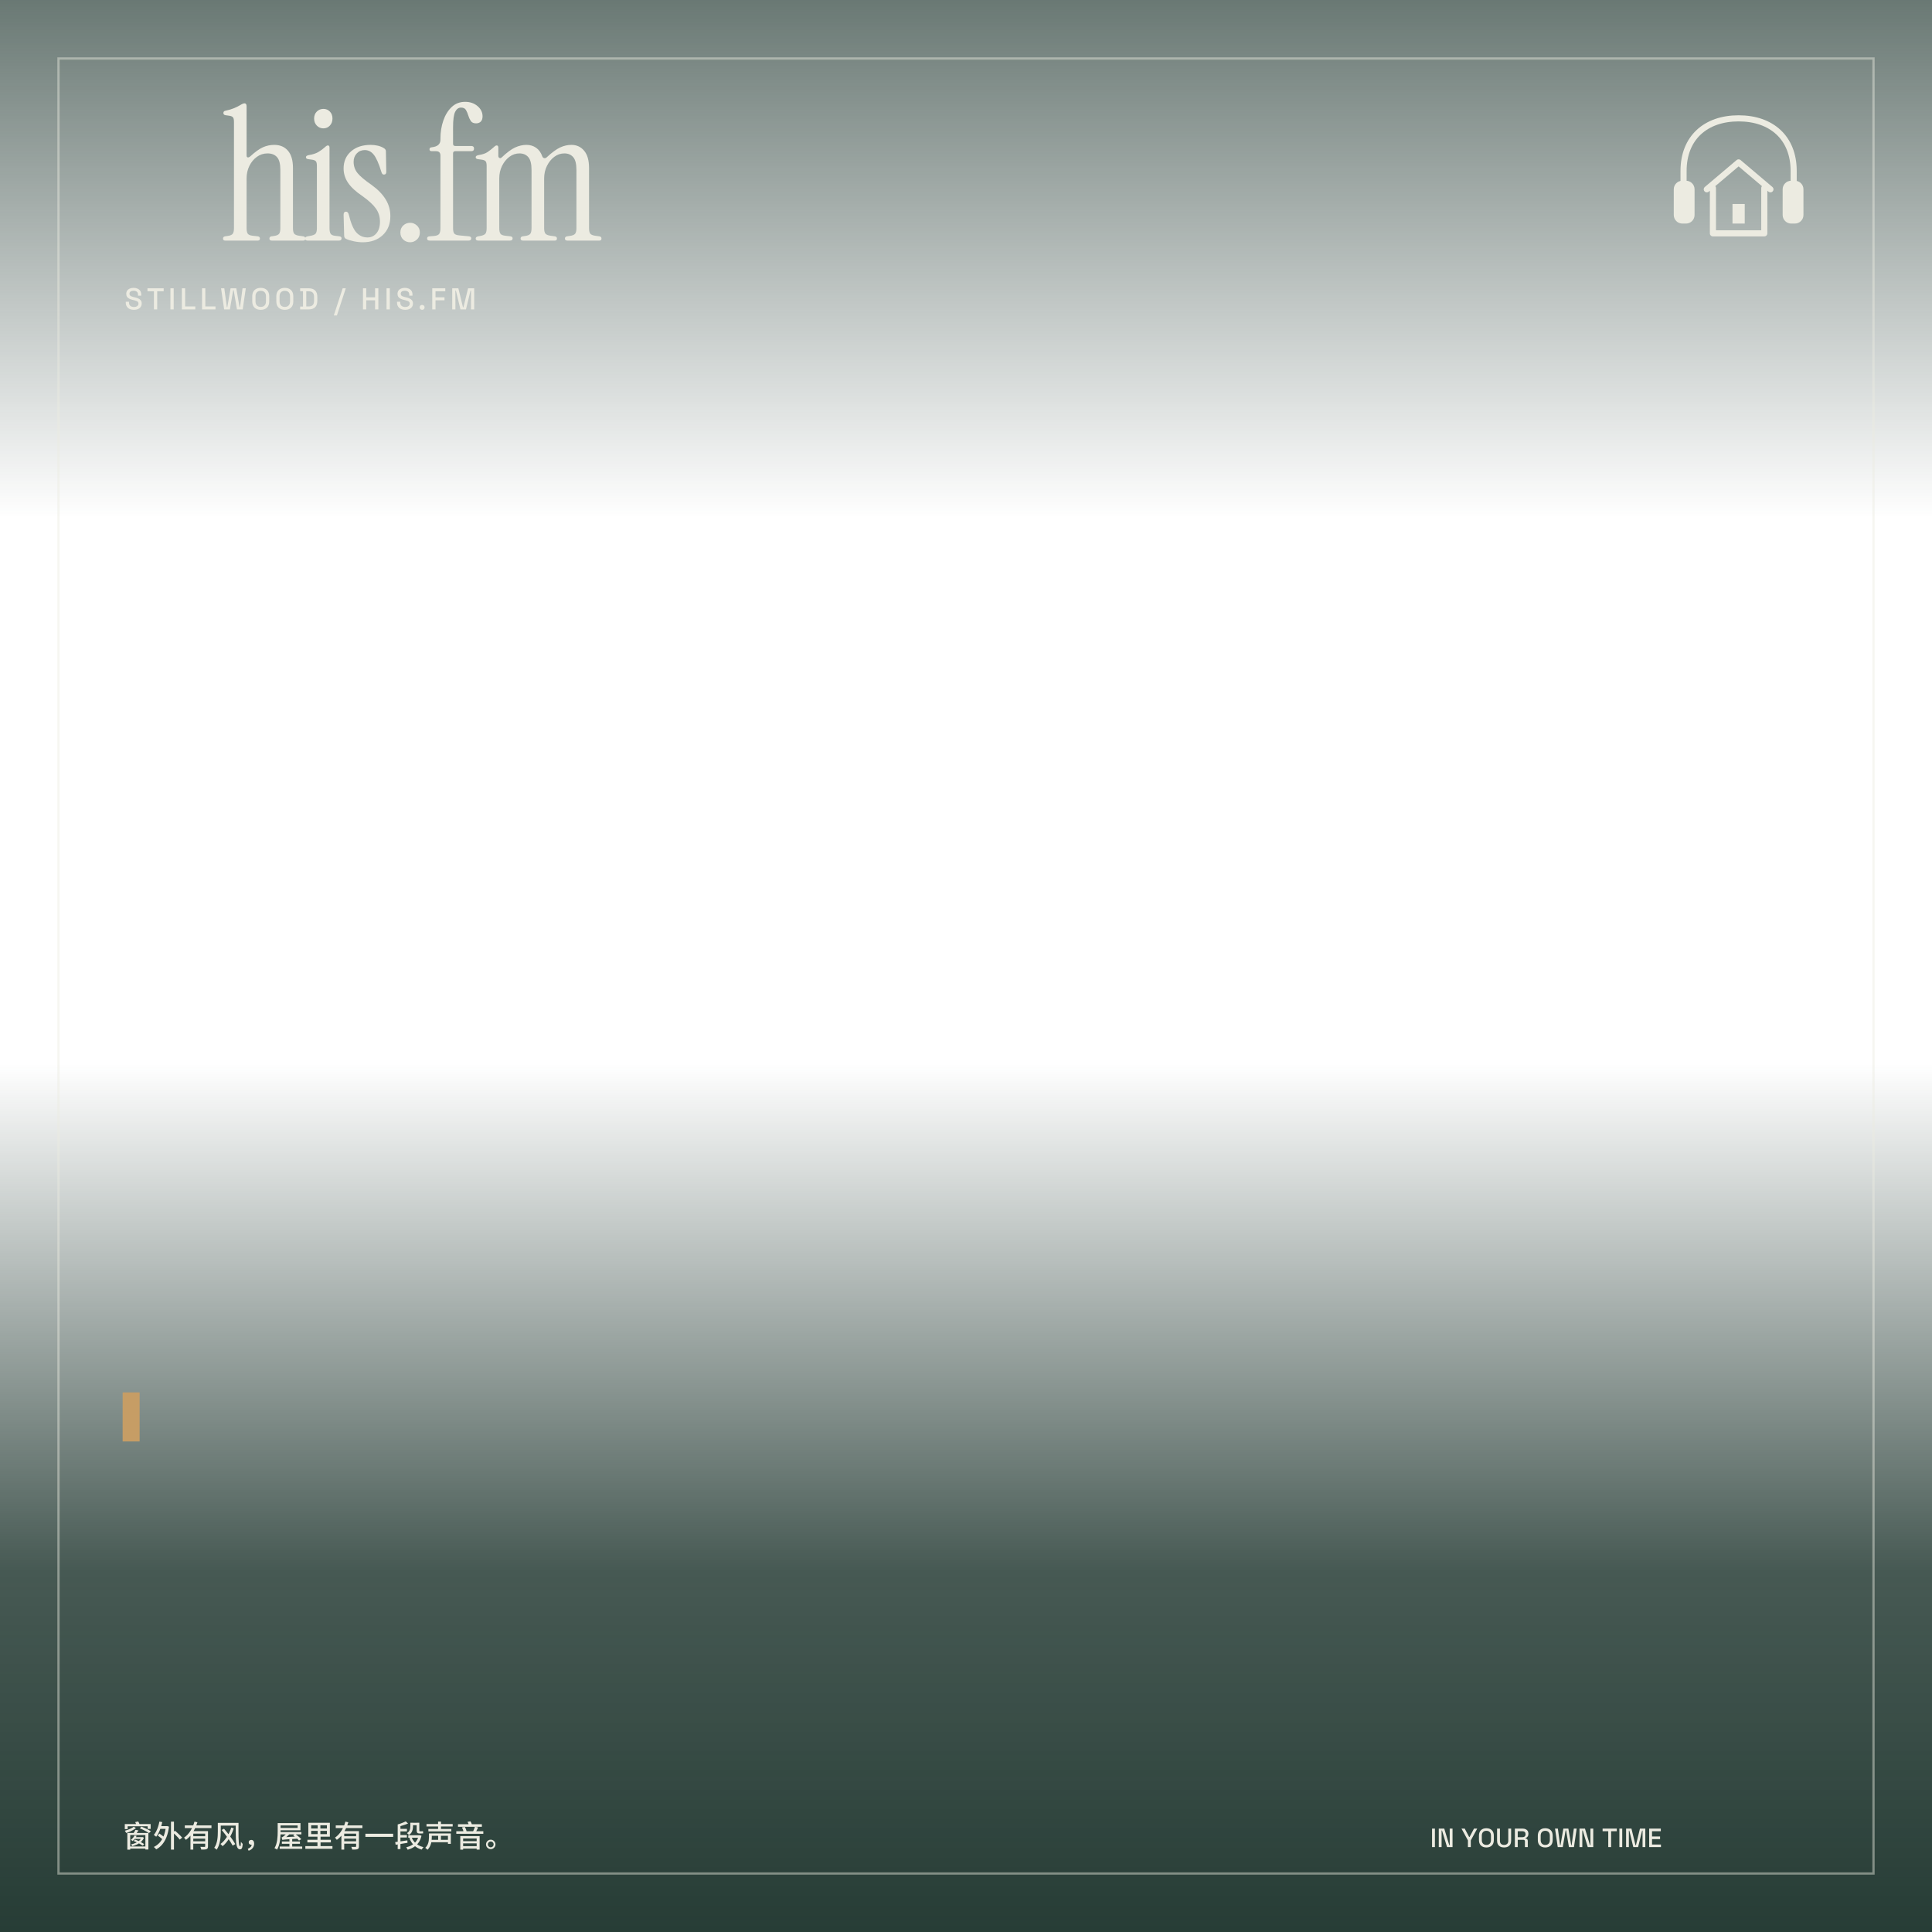
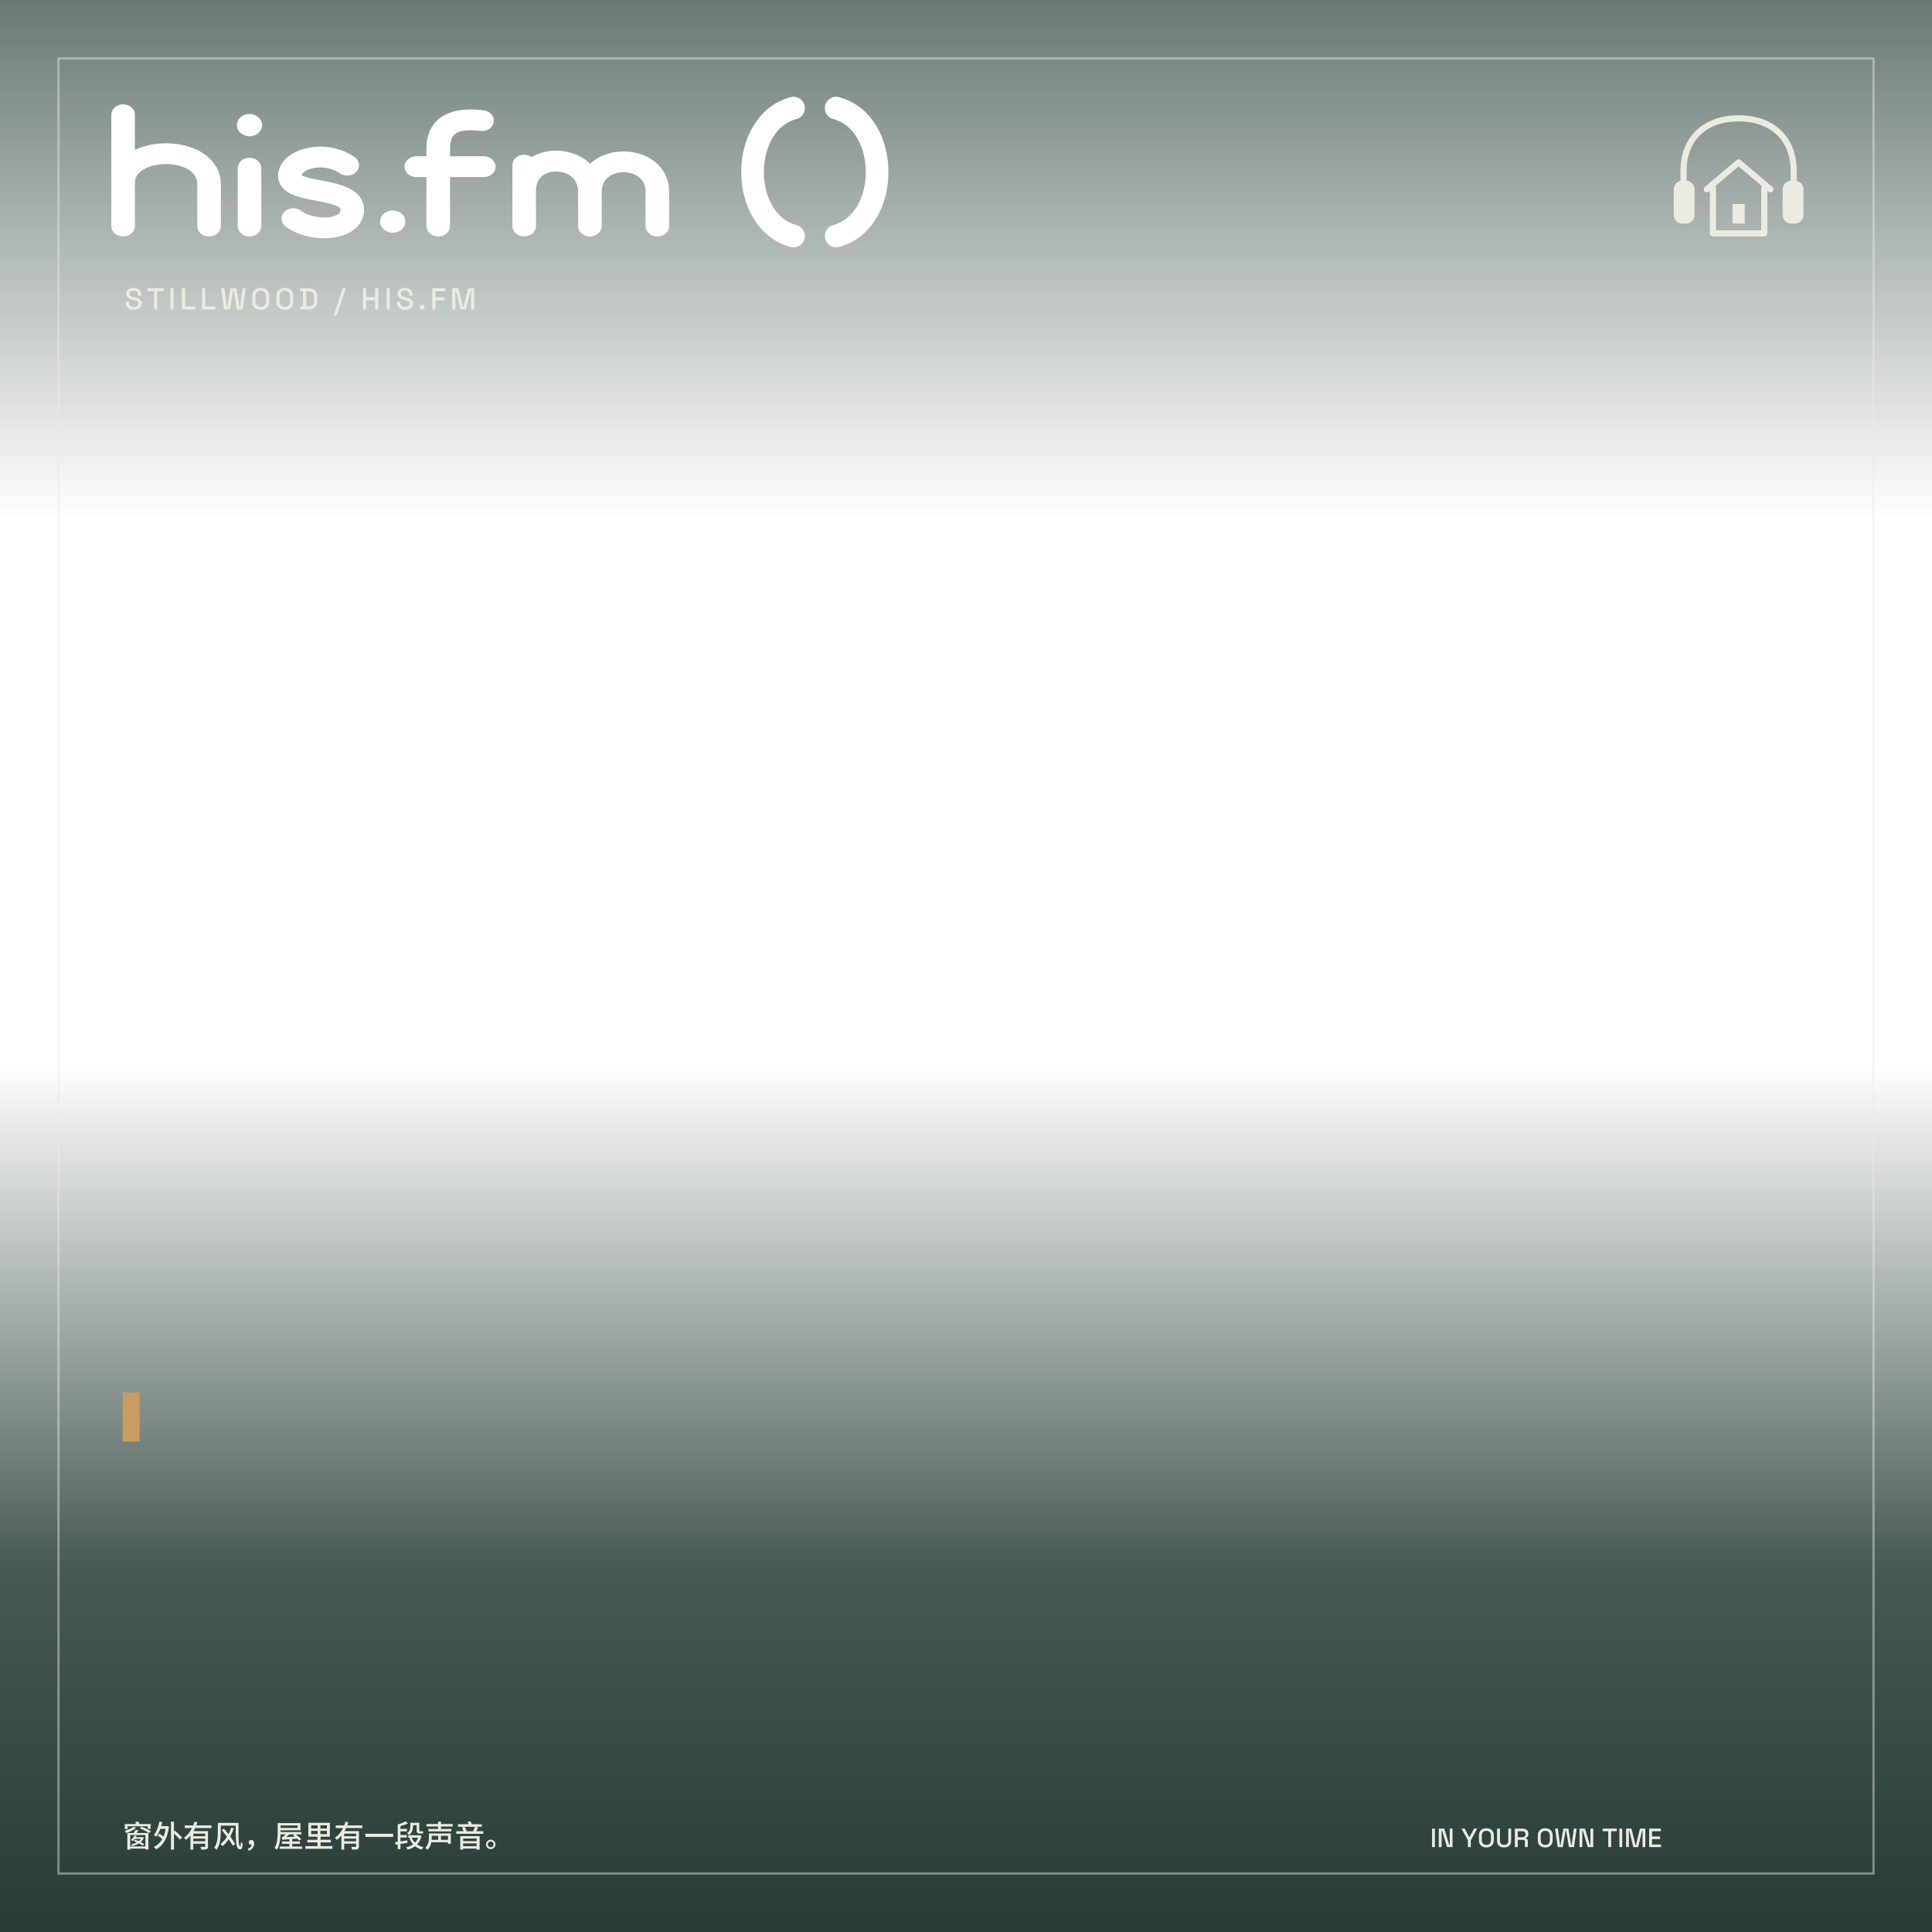
<svg xmlns="http://www.w3.org/2000/svg" width="1600" height="1600" viewBox="0 0 1024 1024" role="img" aria-label="his.fm cover frame">
  <defs>
    <linearGradient id="forest-shade" x1="0" y1="0" x2="0" y2="1">
      <stop stop-color="#263C35" stop-opacity=".7" />
      <stop offset=".27" stop-color="#263C35" stop-opacity="0" />
      <stop offset=".55" stop-color="#263C35" stop-opacity="0" />
      <stop offset=".81" stop-color="#263C35" stop-opacity=".85" />
      <stop offset="1" stop-color="#263C35" />
    </linearGradient>
  </defs>
  <rect width="1024" height="1024" fill="url(#forest-shade)" />
  <rect x="31" y="31" width="962" height="962" fill="none" stroke="#ECEBE1" stroke-opacity=".45" stroke-width="1.2" />
-   <g transform="translate(59 46) scale(0.5316667)">
-     <path fill="#ECEBE1" transform="matrix(0.1849406 0 0 -0.1849406 108.5865 153.3355)" d="M27 0Q15 0 15 11Q15 21 26 23L40 25Q61 28 67.5 37.0Q74 46 74 67V640Q74 658 68.5 664.5Q63 671 49 673L28 676Q17 678 17 688Q17 698 28 700Q56 706 75.0 714.0Q94 722 107 730Q123 740 131 740Q142 740 142 724V459Q142 450 148.0 448.5Q154 447 163 455Q201 490 230.0 503.0Q259 516 291 516Q338 516 365.0 484.5Q392 453 392 392V67Q392 46 398.5 37.5Q405 29 426 26L448 23Q459 21 459 11Q459 0 447 0H279Q265 0 265 11Q265 21 276 23L290 25Q311 28 317.5 37.0Q324 46 324 67V381Q324 430 306.0 450.0Q288 470 255 470Q223 470 197.5 451.5Q172 433 157.0 402.5Q142 372 142 335V67Q142 46 148.5 37.0Q155 28 176 26L203 23Q214 21 214 11Q214 0 202 0ZM556.0 605Q535.0 605 520.5 620.0Q506.0 635 506.0 658Q506.0 681 520.5 695.5Q535.0 710 556.0 710Q577.0 710 591.0 695.5Q605.0 681 605.0 658Q605.0 635 591.0 620.0Q577.0 605 556.0 605ZM472.0 0Q457.0 0 457.0 11Q457.0 20 470.0 23L482.0 25Q507.0 29 514.0 37.5Q521.0 46 521.0 67V403Q521.0 421 515.5 427.5Q510.0 434 496.0 436L475.0 439Q462.0 440 462.0 450Q462.0 458 478.0 461Q509.0 466 528.0 477.0Q547.0 488 565.0 504Q574.0 513 580.0 513Q589.0 513 589.0 501V67Q589.0 46 595.0 37.0Q601.0 28 618.0 26L643.0 23Q654.0 21 654.0 12Q654.0 0 639.0 0ZM768.0 -9Q745.0 -9 719.0 -3.5Q693.0 2 677.0 10Q668.0 15 668.0 27L665.0 139Q665.0 156 678.0 156Q689.0 156 693.0 140Q710.0 69 734.5 43.0Q759.0 17 794.0 17Q823.0 17 842.0 39.5Q861.0 62 861.0 102Q861.0 142 839.0 173.0Q817.0 204 765.0 241Q713.0 276 689.0 311.5Q665.0 347 665.0 389Q665.0 446 705.0 481.0Q745.0 516 811.0 516Q831.0 516 850.0 511.5Q869.0 507 884.0 497Q893.0 491 893.0 481L895.0 371Q895.0 356 883.0 356Q876.0 356 873.0 360.5Q870.0 365 868.0 372Q848.0 437 828.0 462.5Q808.0 488 779.0 488Q753.0 488 736.0 470.0Q719.0 452 719.0 425Q719.0 390 740.0 364.0Q761.0 338 816.0 300Q866.0 264 891.5 222.5Q917.0 181 917.0 132Q917.0 68 876.0 29.5Q835.0 -9 768.0 -9ZM1024.0 -9Q1002.0 -9 986.5 5.5Q971.0 20 971.0 44Q971.0 67 986.5 81.5Q1002.0 96 1024.0 96Q1044.0 96 1060.0 81.5Q1076.0 67 1076.0 44Q1076.0 20 1060.0 5.5Q1044.0 -9 1024.0 -9ZM1187.0 67V458Q1187.0 482 1163.0 482H1140.0Q1128.0 482 1128.0 492Q1128.0 502 1140.0 503Q1187.0 508 1187.0 544V550Q1187.0 602 1202.5 647.0Q1218.0 692 1247.5 720.0Q1277.0 748 1320.0 748Q1360.0 748 1387.0 725.0Q1414.0 702 1414.0 670Q1414.0 651 1404.5 641.5Q1395.0 632 1379.0 632Q1359.0 632 1350.5 645.0Q1342.0 658 1337.0 674.5Q1332.0 691 1324.5 704.0Q1317.0 717 1298.0 717Q1278.0 717 1266.5 694.5Q1255.0 672 1255.0 610V522Q1255.0 510 1267.0 510H1353.0Q1368.0 510 1368.0 496Q1368.0 482 1353.0 482H1267.0Q1255.0 482 1255.0 470V67Q1255.0 46 1261.5 38.0Q1268.0 30 1289.0 28L1342.0 23Q1353.0 21 1353.0 12Q1353.0 0 1338.0 0H1130.0Q1115.0 0 1115.0 11Q1115.0 22 1128.0 23L1153.0 25Q1174.0 27 1180.5 36.5Q1187.0 46 1187.0 67ZM1392.0 0Q1377.0 0 1377.0 11Q1377.0 20 1390.0 23L1402.0 25Q1423.0 29 1429.5 37.5Q1436.0 46 1436.0 67V403Q1436.0 421 1430.5 427.5Q1425.0 434 1411.0 436L1390.0 439Q1377.0 440 1377.0 450Q1377.0 458 1393.0 461Q1424.0 466 1440.5 477.0Q1457.0 488 1475.0 504Q1484.0 513 1490.0 513Q1499.0 513 1499.0 501V456Q1499.0 449 1505.0 445.5Q1511.0 442 1518.0 449Q1559.0 488 1589.5 502.0Q1620.0 516 1651.0 516Q1680.0 516 1702.5 500.5Q1725.0 485 1736.0 454Q1739.0 446 1746.5 444.5Q1754.0 443 1761.0 450Q1802.0 488 1832.0 502.0Q1862.0 516 1893.0 516Q1935.0 516 1961.5 484.5Q1988.0 453 1988.0 392V67Q1988.0 46 1994.5 37.5Q2001.0 29 2022.0 26L2044.0 23Q2055.0 21 2055.0 11Q2055.0 0 2043.0 0H1872.0Q1858.0 0 1858.0 11Q1858.0 21 1869.0 23L1883.0 25Q1906.0 28 1913.0 37.0Q1920.0 46 1920.0 67V381Q1920.0 430 1902.5 450.0Q1885.0 470 1855.0 470Q1825.0 470 1800.5 451.5Q1776.0 433 1761.0 402.5Q1746.0 372 1746.0 335V67Q1746.0 46 1753.0 37.5Q1760.0 29 1782.0 26L1804.0 23Q1815.0 21 1815.0 11Q1815.0 0 1803.0 0H1633.0Q1619.0 0 1619.0 11Q1619.0 21 1630.0 23L1644.0 25Q1665.0 28 1671.5 37.0Q1678.0 46 1678.0 67V381Q1678.0 430 1660.5 450.0Q1643.0 470 1613.0 470Q1583.0 470 1558.5 451.5Q1534.0 433 1519.0 402.5Q1504.0 372 1504.0 335V67Q1504.0 46 1510.5 37.0Q1517.0 28 1538.0 26L1565.0 23Q1576.0 21 1576.0 12Q1576.0 0 1561.0 0Z" />
+   <g data-cover-lockup="canonical" color="#ffffff" transform="translate(45.68707 46) scale(0.5316667)">
+     <g fill="none" stroke="currentColor" stroke-width="14" stroke-linecap="round" stroke-linejoin="round" transform="translate(20 16) scale(1.68 1.48)">
+       <path d="M10 8V83M10 54C10 28 61 27 61 55V83M85 44V83M143 42C129 31 108 38 109 50C110 62 146 56 146 72C146 86 123 88 111 78M197 83V31C197 13 209 10 223 12M184 43H224M248 83V42M248 59C248 32 287 33 287 60V83M287 60C287 33 327 33 327 60V83" />
+       <circle fill="currentColor" stroke="none" cx="85" cy="15" r="7.5" />
+       <circle fill="currentColor" stroke="none" cx="170" cy="80" r="7.5" />
+     </g>
+     <g transform="translate(641.3793 0) scale(1.328125)">
+       <g fill="none" stroke="currentColor" stroke-width="17" stroke-linecap="round">
+         <path d="M48 16C7 27 7 101 48 112M80 16C121 27 121 101 80 112" />
+       </g>
+     </g>
  </g>
  <g transform="translate(880 53) scale(0.6484375)">
    <g fill="none" stroke="#ECEBE1" stroke-width="5" stroke-linecap="round" stroke-linejoin="round">
      <path d="M19 81V58C19 31 37 15 64 15C91 15 109 31 109 58V81M38 73L64 51L90 73M43 72V109H85V72" />
    </g>
    <g fill="#ECEBE1">
      <rect x="11" y="66" width="17" height="35" rx="7" />
      <rect x="100" y="66" width="17" height="35" rx="7" />
      <rect x="59" y="85" width="10" height="16" />
    </g>
  </g>
  <path fill="#ECEBE1" d="M70.978 164.224Q69.715 164.224 68.74 163.774Q67.765 163.324 67.21 162.457Q66.656 161.59 66.656 160.33V159.932H68.366V160.33Q68.366 161.528 69.083 162.116Q69.799 162.704 70.978 162.704Q72.172 162.704 72.784 162.196Q73.395 161.689 73.395 160.899Q73.395 160.362 73.109 160.032Q72.822 159.702 72.29 159.496Q71.758 159.29 71.022 159.118L70.424 158.977Q69.356 158.726 68.568 158.346Q67.781 157.965 67.349 157.344Q66.918 156.724 66.918 155.739Q66.918 154.754 67.4 154.046Q67.882 153.338 68.751 152.957Q69.619 152.576 70.786 152.576Q71.952 152.576 72.871 152.976Q73.79 153.375 74.321 154.161Q74.851 154.946 74.851 156.129V156.704H73.141V156.129Q73.141 155.405 72.845 154.96Q72.55 154.514 72.018 154.305Q71.487 154.096 70.786 154.096Q69.753 154.096 69.19 154.518Q68.628 154.939 68.628 155.698Q68.628 156.203 68.878 156.53Q69.127 156.858 69.607 157.066Q70.086 157.275 70.792 157.436L71.39 157.578Q72.478 157.817 73.312 158.197Q74.147 158.578 74.626 159.214Q75.106 159.85 75.106 160.858Q75.106 161.865 74.597 162.621Q74.088 163.378 73.161 163.801Q72.234 164.224 70.978 164.224ZM81.59 164.0V154.373H78.158V152.8H86.754V154.373H83.322V164.0ZM90.328 164.0V152.8H92.059V164.0ZM96.395 164.0V152.8H98.126V162.427H103.515V164.0ZM107.095 164.0V152.8H108.826V162.427H114.215V164.0ZM118.809 164.0 117.163 152.8H118.89L120.224 162.83H120.478L122.206 152.8H125.238L126.965 162.83H127.219L128.554 152.8H130.28L128.634 164.0H125.597L123.849 153.824H123.594L121.846 164.0ZM138.196 164.224Q136.134 164.224 134.914 163.064Q133.694 161.904 133.694 159.716V157.084Q133.694 154.896 134.914 153.736Q136.134 152.576 138.196 152.576Q140.258 152.576 141.478 153.736Q142.698 154.896 142.698 157.084V159.716Q142.698 161.904 141.478 163.064Q140.258 164.224 138.196 164.224ZM138.196 162.672Q139.514 162.672 140.24 161.894Q140.966 161.117 140.966 159.769V157.031Q140.966 155.683 140.24 154.906Q139.514 154.128 138.196 154.128Q136.894 154.128 136.16 154.906Q135.426 155.683 135.426 157.031V159.769Q135.426 161.117 136.16 161.894Q136.894 162.672 138.196 162.672ZM150.956 164.224Q148.894 164.224 147.674 163.064Q146.454 161.904 146.454 159.716V157.084Q146.454 154.896 147.674 153.736Q148.894 152.576 150.956 152.576Q153.018 152.576 154.238 153.736Q155.458 154.896 155.458 157.084V159.716Q155.458 161.904 154.238 163.064Q153.018 164.224 150.956 164.224ZM150.956 162.672Q152.274 162.672 153 161.894Q153.726 161.117 153.726 159.769V157.031Q153.726 155.683 153 154.906Q152.274 154.128 150.956 154.128Q149.654 154.128 148.92 154.906Q148.186 155.683 148.186 157.031V159.769Q148.186 161.117 148.92 161.894Q149.654 162.672 150.956 162.672ZM159.083 164.0V162.469H160.6V154.331H159.083V152.8H163.568Q165.802 152.8 166.994 153.933Q168.187 155.066 168.187 157.355V159.45Q168.187 161.74 166.994 162.87Q165.802 164.0 163.568 164.0ZM162.331 162.427H163.589Q165.037 162.427 165.746 161.694Q166.456 160.96 166.456 159.509V157.297Q166.456 155.83 165.746 155.104Q165.037 154.378 163.589 154.378H162.331ZM176.923 167.2 181.627 152.8H183.279L178.575 167.2ZM192.378 164.0V152.8H194.11V157.598H198.807V152.8H200.538V164.0H198.807V159.17H194.11V164.0ZM204.874 164.0V152.8H206.606V164.0ZM214.751 164.224Q213.489 164.224 212.514 163.774Q211.538 163.324 210.984 162.457Q210.43 161.59 210.43 160.33V159.932H212.14V160.33Q212.14 161.528 212.856 162.116Q213.573 162.704 214.751 162.704Q215.946 162.704 216.557 162.196Q217.169 161.689 217.169 160.899Q217.169 160.362 216.882 160.032Q216.596 159.702 216.064 159.496Q215.532 159.29 214.795 159.118L214.198 158.977Q213.13 158.726 212.342 158.346Q211.554 157.965 211.123 157.344Q210.691 156.724 210.691 155.739Q210.691 154.754 211.174 154.046Q211.656 153.338 212.524 152.957Q213.393 152.576 214.559 152.576Q215.726 152.576 216.645 152.976Q217.564 153.375 218.094 154.161Q218.625 154.946 218.625 156.129V156.704H216.914V156.129Q216.914 155.405 216.619 154.96Q216.323 154.514 215.792 154.305Q215.261 154.096 214.559 154.096Q213.526 154.096 212.964 154.518Q212.402 154.939 212.402 155.698Q212.402 156.203 212.651 156.53Q212.901 156.858 213.38 157.066Q213.86 157.275 214.566 157.436L215.163 157.578Q216.251 157.817 217.086 158.197Q217.921 158.578 218.4 159.214Q218.879 159.85 218.879 160.858Q218.879 161.865 218.37 162.621Q217.862 163.378 216.935 163.801Q216.008 164.224 214.751 164.224ZM223.736 164.224Q223.174 164.224 222.799 163.856Q222.423 163.489 222.423 162.914Q222.423 162.34 222.799 161.975Q223.174 161.61 223.736 161.61Q224.297 161.61 224.667 161.977Q225.038 162.345 225.038 162.919Q225.038 163.494 224.667 163.859Q224.297 164.224 223.736 164.224ZM229.103 164.0V152.8H236.009V154.373H230.834V157.598H235.597V159.17H230.834V164.0ZM239.692 164.0V152.8H242.94L245.386 162.851H245.64L248.086 152.8H251.334V164.0H249.655V154.022H249.401L246.966 164.0H244.06L241.625 154.022H241.37V164.0Z" />
  <rect x="65" y="738" width="9" height="26" fill="#C69D65" />
  <path fill="#ECEBE1" d="M67.491 971.511H78.649V980.274H77.056V972.62H69.021V980.363H67.491ZM71.799 969.879 73.408 970.165Q73.018 970.754 72.596 971.293Q72.173 971.833 71.814 972.213L70.561 971.899Q70.895 971.468 71.241 970.898Q71.588 970.328 71.799 969.879ZM68.101 978.681H78.015V979.79H68.101ZM75.082 973.735H75.303L75.525 973.685L76.302 974.049Q75.767 975.278 74.802 976.16Q73.837 977.041 72.62 977.613Q71.403 978.185 70.068 978.521Q69.966 978.309 69.782 978.036Q69.598 977.764 69.428 977.586Q70.636 977.34 71.767 976.853Q72.898 976.366 73.773 975.629Q74.649 974.892 75.082 973.918ZM71.294 972.852 72.425 973.023Q72.073 973.786 71.547 974.499Q71.022 975.212 70.239 975.829Q70.087 975.641 69.836 975.43Q69.586 975.22 69.382 975.118Q70.079 974.619 70.56 974.015Q71.04 973.411 71.294 972.852ZM71.594 973.735H75.416V974.656H70.837ZM70.862 975.751 71.571 975.01Q72.396 975.312 73.309 975.723Q74.222 976.135 75.051 976.574Q75.88 977.013 76.42 977.41L75.652 978.244Q75.146 977.856 74.334 977.4Q73.522 976.944 72.609 976.507Q71.696 976.071 70.862 975.751ZM66.137 966.785H79.851V969.358H78.26V967.975H67.657V969.457H66.137ZM70.94 968.197 72.037 968.954Q71.323 969.498 70.463 969.989Q69.604 970.481 68.703 970.872Q67.803 971.263 66.927 971.517L66.168 970.33Q66.949 970.119 67.797 969.809Q68.645 969.499 69.46 969.09Q70.276 968.681 70.94 968.197ZM74.066 969.017 74.997 968.165Q75.81 968.47 76.745 968.897Q77.68 969.324 78.541 969.765Q79.401 970.206 79.978 970.597L78.975 971.569Q78.457 971.194 77.619 970.728Q76.781 970.263 75.847 969.81Q74.913 969.356 74.066 969.017ZM71.657 965.762 73.27 965.403Q73.515 965.848 73.782 966.402Q74.048 966.956 74.176 967.353L72.481 967.771Q72.373 967.376 72.137 966.801Q71.9 966.225 71.657 965.762ZM84.526 967.895H88.435V969.326H84.526ZM90.617 965.498H92.208V980.339H90.617ZM83.599 972.857 84.512 971.834Q84.988 972.145 85.538 972.547Q86.087 972.948 86.584 973.349Q87.081 973.749 87.383 974.066L86.432 975.224Q86.139 974.892 85.652 974.47Q85.165 974.048 84.624 973.625Q84.084 973.202 83.599 972.857ZM84.484 965.48 85.996 965.755Q85.671 967.279 85.197 968.712Q84.722 970.144 84.116 971.372Q83.51 972.599 82.785 973.522Q82.656 973.384 82.42 973.203Q82.183 973.021 81.937 972.844Q81.691 972.667 81.511 972.564Q82.232 971.735 82.802 970.616Q83.372 969.497 83.795 968.183Q84.218 966.868 84.484 965.48ZM87.909 967.895H88.204L88.495 967.836L89.57 968.154Q89.168 971.349 88.235 973.708Q87.301 976.066 85.924 977.667Q84.547 979.268 82.78 980.201Q82.659 980.012 82.43 979.765Q82.201 979.518 81.959 979.289Q81.717 979.059 81.518 978.937Q83.258 978.097 84.569 976.68Q85.879 975.263 86.731 973.182Q87.582 971.101 87.909 968.256ZM91.589 971.218 92.763 970.331Q93.39 970.87 94.112 971.528Q94.834 972.186 95.484 972.827Q96.135 973.468 96.546 973.971L95.278 975.011Q94.894 974.499 94.266 973.828Q93.637 973.158 92.932 972.474Q92.226 971.79 91.589 971.218ZM97.955 967.507H112.082V968.93H97.955ZM102.041 973.243H109.308V974.522H102.041ZM100.945 970.526H109.077V971.867H102.439V980.335H100.945ZM108.756 970.526H110.24V978.599Q110.24 979.202 110.087 979.549Q109.935 979.896 109.49 980.084Q109.06 980.255 108.369 980.291Q107.678 980.327 106.671 980.327Q106.628 980.016 106.488 979.588Q106.348 979.161 106.194 978.861Q106.68 978.877 107.127 978.89Q107.575 978.902 107.915 978.899Q108.255 978.895 108.397 978.895Q108.603 978.888 108.68 978.817Q108.756 978.746 108.756 978.572ZM103.072 965.487 104.622 965.848Q104.076 967.616 103.238 969.352Q102.401 971.089 101.231 972.587Q100.061 974.085 98.519 975.166Q98.414 974.995 98.232 974.779Q98.051 974.562 97.868 974.35Q97.686 974.139 97.531 974.001Q98.601 973.278 99.482 972.308Q100.364 971.339 101.056 970.212Q101.748 969.084 102.252 967.883Q102.756 966.681 103.072 965.487ZM102.041 975.921H109.308V977.207H102.041ZM116.092 966.165H125.667V967.624H116.092ZM115.454 966.165H117.012V970.808Q117.012 971.842 116.931 973.091Q116.85 974.34 116.623 975.644Q116.396 976.948 115.964 978.173Q115.533 979.398 114.816 980.391Q114.695 980.235 114.457 980.031Q114.219 979.828 113.972 979.642Q113.726 979.456 113.554 979.37Q114.21 978.447 114.59 977.36Q114.969 976.274 115.157 975.125Q115.344 973.977 115.399 972.87Q115.454 971.763 115.454 970.808ZM124.912 966.165H126.424Q126.406 968.492 126.4 970.439Q126.393 972.386 126.43 973.898Q126.468 975.409 126.568 976.455Q126.668 977.501 126.854 978.046Q127.04 978.591 127.344 978.591Q127.452 978.591 127.518 978.262Q127.585 977.933 127.625 977.382Q127.665 976.831 127.681 976.188Q127.868 976.467 128.148 976.792Q128.427 977.116 128.633 977.31Q128.565 978.355 128.418 978.992Q128.27 979.628 127.991 979.906Q127.712 980.184 127.224 980.184Q126.324 980.184 125.846 979.302Q125.367 978.42 125.174 976.664Q124.981 974.908 124.949 972.284Q124.917 969.659 124.912 966.165ZM117.499 969.913 118.738 969.261Q119.547 970.204 120.406 971.287Q121.264 972.37 122.079 973.466Q122.894 974.561 123.575 975.58Q124.256 976.599 124.702 977.422L123.315 978.228Q122.903 977.421 122.249 976.39Q121.595 975.36 120.802 974.235Q120.008 973.11 119.158 971.997Q118.309 970.884 117.499 969.913ZM122.578 968.663 123.906 969.035Q123.444 970.471 122.813 971.844Q122.182 973.217 121.421 974.459Q120.66 975.701 119.791 976.732Q118.922 977.764 117.959 978.514Q117.83 978.334 117.634 978.114Q117.437 977.894 117.231 977.691Q117.024 977.488 116.846 977.351Q117.773 976.709 118.628 975.751Q119.482 974.793 120.229 973.638Q120.976 972.482 121.576 971.213Q122.176 969.944 122.578 968.663ZM131.769 980.924 131.346 979.888Q132.342 979.517 132.868 978.923Q133.395 978.329 133.395 977.514L133.175 976.071L134.05 977.377Q133.863 977.572 133.631 977.654Q133.4 977.736 133.154 977.736Q132.618 977.736 132.217 977.411Q131.815 977.085 131.815 976.467Q131.815 975.851 132.223 975.521Q132.63 975.191 133.183 975.191Q133.93 975.191 134.32 975.733Q134.711 976.276 134.711 977.189Q134.711 978.511 133.921 979.497Q133.132 980.483 131.769 980.924ZM147.179 966.277H148.7V970.823Q148.7 971.858 148.636 973.096Q148.571 974.334 148.378 975.624Q148.185 976.914 147.816 978.125Q147.447 979.336 146.839 980.342Q146.699 980.213 146.449 980.062Q146.199 979.911 145.939 979.777Q145.678 979.643 145.48 979.573Q146.063 978.619 146.406 977.5Q146.749 976.38 146.913 975.21Q147.076 974.041 147.128 972.915Q147.179 971.788 147.179 970.823ZM148.102 966.277H159.269V970.084H148.102V968.833H157.748V967.521H148.102ZM148.66 971.037H159.747V972.254H148.66ZM149.401 976.02H158.982V977.244H149.401ZM148.245 978.707H160.176V979.924H148.245ZM153.399 974.56H154.873V979.497H153.399ZM155.349 972.72 156.465 972.052Q157.026 972.434 157.642 972.92Q158.258 973.406 158.799 973.896Q159.34 974.387 159.69 974.787L158.487 975.546Q158.164 975.146 157.64 974.647Q157.117 974.149 156.518 973.638Q155.92 973.127 155.349 972.72ZM149.667 975.224Q149.633 975.079 149.555 974.832Q149.477 974.585 149.387 974.328Q149.297 974.072 149.213 973.892Q149.423 973.851 149.644 973.73Q149.866 973.609 150.122 973.41Q150.305 973.282 150.693 972.949Q151.081 972.617 151.536 972.154Q151.991 971.69 152.369 971.189L153.6 971.984Q152.914 972.696 152.115 973.369Q151.316 974.043 150.516 974.528V974.562Q150.516 974.562 150.386 974.626Q150.256 974.69 150.092 974.788Q149.927 974.887 149.797 975.001Q149.667 975.115 149.667 975.224ZM149.667 975.224 149.649 974.215 150.469 973.758 157.892 973.372Q157.915 973.646 157.979 973.974Q158.043 974.303 158.107 974.517Q155.975 974.645 154.538 974.741Q153.1 974.837 152.208 974.902Q151.316 974.967 150.815 975.016Q150.313 975.065 150.068 975.115Q149.824 975.165 149.667 975.224ZM164.927 970.404V972.125H173.269V970.404ZM164.927 967.452V969.142H173.269V967.452ZM163.424 966.101H174.842V973.476H163.424ZM161.836 978.473H176.206V979.887H161.836ZM162.917 975.113H175.366V976.525H162.917ZM168.366 966.945H169.804V973.2H169.903V979.323H168.258V973.2H168.366ZM177.955 967.507H192.082V968.93H177.955ZM182.041 973.243H189.308V974.522H182.041ZM180.945 970.526H189.077V971.867H182.439V980.335H180.945ZM188.756 970.526H190.24V978.599Q190.24 979.202 190.087 979.549Q189.935 979.896 189.49 980.084Q189.06 980.255 188.369 980.291Q187.678 980.327 186.671 980.327Q186.628 980.016 186.488 979.588Q186.348 979.161 186.194 978.861Q186.68 978.877 187.127 978.89Q187.575 978.902 187.915 978.899Q188.255 978.895 188.397 978.895Q188.603 978.888 188.68 978.817Q188.756 978.746 188.756 978.572ZM183.072 965.487 184.622 965.848Q184.076 967.616 183.238 969.352Q182.401 971.089 181.231 972.587Q180.061 974.085 178.519 975.166Q178.414 974.995 178.232 974.779Q178.051 974.562 177.868 974.35Q177.686 974.139 177.531 974.001Q178.601 973.278 179.482 972.308Q180.364 971.339 181.056 970.212Q181.748 969.084 182.252 967.883Q182.756 966.681 183.072 965.487ZM182.041 975.921H189.308V977.207H182.041ZM193.666 971.932H208.388V973.589H193.666ZM218.387 966.101H221.26V967.398H218.387ZM216.401 972.725H222.244V974.021H216.401ZM211.356 969.336H215.692V970.66H211.356ZM211.363 972.6H215.664V973.931H211.363ZM218.182 973.903Q218.69 975.176 219.574 976.205Q220.458 977.235 221.69 977.957Q222.923 978.679 224.464 979.031Q224.301 979.186 224.121 979.415Q223.94 979.644 223.785 979.886Q223.629 980.128 223.518 980.327Q221.088 979.643 219.465 978.08Q217.842 976.517 216.958 974.217ZM209.462 976.336Q210.277 976.233 211.327 976.091Q212.377 975.949 213.555 975.775Q214.732 975.601 215.918 975.434L215.988 976.733Q214.322 977.021 212.656 977.285Q210.991 977.549 209.7 977.766ZM215.055 965.353 216.27 966.504Q215.55 966.821 214.708 967.115Q213.865 967.408 212.999 967.661Q212.133 967.914 211.32 968.126Q211.259 967.884 211.106 967.548Q210.952 967.212 210.823 966.98Q211.584 966.759 212.364 966.489Q213.143 966.218 213.848 965.92Q214.553 965.621 215.055 965.353ZM217.497 966.092H218.892V968.085Q218.892 968.822 218.728 969.643Q218.564 970.464 218.106 971.23Q217.648 971.996 216.764 972.588Q216.669 972.443 216.471 972.257Q216.272 972.071 216.065 971.89Q215.858 971.708 215.704 971.614Q216.493 971.092 216.873 970.489Q217.253 969.887 217.375 969.255Q217.497 968.624 217.497 968.05ZM221.915 972.725H222.206L222.464 972.676L223.404 972.999Q222.901 975.136 221.86 976.6Q220.82 978.064 219.351 978.978Q217.882 979.892 216.067 980.41Q215.997 980.212 215.868 979.974Q215.74 979.736 215.59 979.503Q215.44 979.269 215.286 979.114Q216.937 978.732 218.284 977.948Q219.631 977.164 220.572 975.925Q221.514 974.686 221.915 972.954ZM210.788 966.973 212.244 967.474V980.073H210.788ZM220.846 966.092H222.242V970.03Q222.242 970.361 222.289 970.484Q222.336 970.608 222.501 970.608Q222.595 970.608 222.778 970.608Q222.961 970.608 223.152 970.608Q223.343 970.608 223.428 970.608Q223.583 970.608 223.818 970.587Q224.053 970.565 224.199 970.523Q224.224 970.782 224.245 971.121Q224.267 971.461 224.309 971.695Q224.153 971.747 223.92 971.764Q223.688 971.781 223.444 971.781Q223.341 971.781 223.117 971.781Q222.893 971.781 222.681 971.781Q222.468 971.781 222.361 971.781Q221.735 971.781 221.404 971.598Q221.074 971.415 220.96 971.026Q220.846 970.636 220.846 970.005ZM226.056 966.773H239.931V968.07H226.056ZM227.049 969.386H239.216V970.674H227.049ZM228.282 975.142H237.934V976.437H228.282ZM228.311 971.769H238.94V977.268H237.42V973.021H228.311ZM227.362 971.769H228.857V973.84Q228.857 974.582 228.768 975.443Q228.679 976.304 228.429 977.193Q228.179 978.082 227.732 978.912Q227.284 979.743 226.567 980.424Q226.455 980.27 226.238 980.071Q226.022 979.872 225.792 979.682Q225.563 979.493 225.391 979.398Q226.273 978.57 226.692 977.592Q227.11 976.615 227.236 975.633Q227.362 974.651 227.362 973.822ZM232.199 965.468H233.728V970.086H232.199ZM232.235 972.199H233.71V975.936H232.235ZM242.747 966.879H255.403V968.23H242.747ZM241.845 970.594H256.171V971.954H241.845ZM244.914 975.852H253.175V977.031H244.914ZM244.928 978.514H253.189V979.785H244.928ZM243.955 973.177H254.216V980.339H252.641V974.448H245.467V980.367H243.955ZM251.741 968.194 253.415 968.567Q253.202 969.024 252.977 969.489Q252.753 969.955 252.531 970.372Q252.308 970.788 252.11 971.122L250.684 970.764Q250.867 970.413 251.067 969.959Q251.267 969.505 251.448 969.04Q251.63 968.576 251.741 968.194ZM244.835 968.565 246.31 968.26Q246.66 968.784 246.924 969.425Q247.188 970.067 247.273 970.546L245.707 970.919Q245.631 970.426 245.387 969.762Q245.143 969.098 244.835 968.565ZM247.803 965.612 249.35 965.344Q249.643 965.776 249.872 966.312Q250.101 966.848 250.187 967.25L248.565 967.579Q248.496 967.17 248.279 966.611Q248.062 966.053 247.803 965.612ZM260.103 975.07Q260.805 975.07 261.366 975.409Q261.927 975.748 262.266 976.314Q262.605 976.88 262.605 977.573Q262.605 978.258 262.266 978.828Q261.927 979.399 261.365 979.738Q260.803 980.076 260.1 980.076Q259.415 980.076 258.846 979.738Q258.277 979.399 257.938 978.828Q257.599 978.258 257.599 977.573Q257.599 976.88 257.938 976.314Q258.277 975.748 258.847 975.409Q259.418 975.07 260.103 975.07ZM260.106 979.113Q260.747 979.113 261.194 978.663Q261.641 978.213 261.641 977.572Q261.641 977.149 261.437 976.799Q261.233 976.45 260.883 976.242Q260.533 976.034 260.103 976.034Q259.687 976.034 259.337 976.242Q258.987 976.45 258.775 976.799Q258.563 977.148 258.563 977.573Q258.563 977.998 258.775 978.351Q258.987 978.704 259.335 978.908Q259.683 979.113 260.106 979.113Z" />
  <path fill="#ECEBE1" d="M759.022 979.0V969.2H760.537V979.0ZM762.581 979.0V969.2H765.487L768.153 977.995H768.376V969.2H769.873V979.0H766.966L764.3 970.2H764.077V979.0ZM778.032 979.0V975.45L774.622 969.2H776.332L778.678 973.645H778.901L781.247 969.2H782.957L779.547 975.45V979.0ZM787.816 979.196Q786.012 979.196 784.944 978.181Q783.877 977.166 783.877 975.252V972.948Q783.877 971.034 784.944 970.019Q786.012 969.004 787.816 969.004Q789.62 969.004 790.687 970.019Q791.755 971.034 791.755 972.948V975.252Q791.755 977.166 790.687 978.181Q789.62 979.196 787.816 979.196ZM787.816 977.838Q788.969 977.838 789.605 977.158Q790.24 976.477 790.24 975.298V972.902Q790.24 971.723 789.605 971.042Q788.969 970.362 787.816 970.362Q786.676 970.362 786.034 971.042Q785.392 971.723 785.392 972.902V975.298Q785.392 976.477 786.034 977.158Q786.676 977.838 787.816 977.838ZM797.208 979.196Q796.058 979.196 795.221 978.779Q794.385 978.363 793.932 977.566Q793.48 976.769 793.48 975.639V969.2H794.994V975.676Q794.994 976.719 795.569 977.278Q796.144 977.838 797.208 977.838Q798.272 977.838 798.846 977.278Q799.421 976.719 799.421 975.676V969.2H800.936V975.639Q800.936 976.769 800.486 977.566Q800.036 978.363 799.197 978.779Q798.358 979.196 797.208 979.196ZM802.914 979.0V969.2H807.023Q807.942 969.2 808.631 969.517Q809.319 969.834 809.704 970.42Q810.09 971.005 810.09 971.813V971.971Q810.09 972.892 809.65 973.446Q809.211 973.999 808.585 974.227V974.449Q809.12 974.472 809.438 974.807Q809.756 975.142 809.756 975.75V979.0H808.241V975.957Q808.241 975.582 808.042 975.362Q807.842 975.142 807.407 975.142H804.429V979.0ZM804.429 973.766H806.866Q807.676 973.766 808.126 973.355Q808.575 972.944 808.575 972.229V972.113Q808.575 971.398 808.135 970.987Q807.695 970.576 806.866 970.576H804.429ZM819.018 979.196Q817.214 979.196 816.147 978.181Q815.079 977.166 815.079 975.252V972.948Q815.079 971.034 816.147 970.019Q817.214 969.004 819.018 969.004Q820.822 969.004 821.89 970.019Q822.957 971.034 822.957 972.948V975.252Q822.957 977.166 821.89 978.181Q820.822 979.196 819.018 979.196ZM819.018 977.838Q820.172 977.838 820.807 977.158Q821.442 976.477 821.442 975.298V972.902Q821.442 971.723 820.807 971.042Q820.172 970.362 819.018 970.362Q817.879 970.362 817.236 971.042Q816.594 971.723 816.594 972.902V975.298Q816.594 976.477 817.236 977.158Q817.879 977.838 819.018 977.838ZM825.635 979.0 824.195 969.2H825.705L826.873 977.977H827.096L828.607 969.2H831.26L832.771 977.977H832.994L834.161 969.2H835.672L834.232 979.0H831.574L830.045 970.096H829.822L828.293 979.0ZM837.163 979.0V969.2H840.069L842.736 977.995H842.958V969.2H844.455V979.0H841.549L838.882 970.2H838.66V979.0ZM852.411 979.0V970.576H849.408V969.2H856.929V970.576H853.926V979.0ZM858.307 979.0V969.2H859.821V979.0ZM861.865 979.0V969.2H864.707L866.847 977.995H867.07L869.21 969.2H872.052V979.0H870.583V970.269H870.361L868.23 979.0H865.687L863.557 970.269H863.334V979.0ZM874.096 979.0V969.2H880.263V970.576H875.611V973.38H879.871V974.756H875.611V977.624H880.338V979.0Z" />
</svg>
